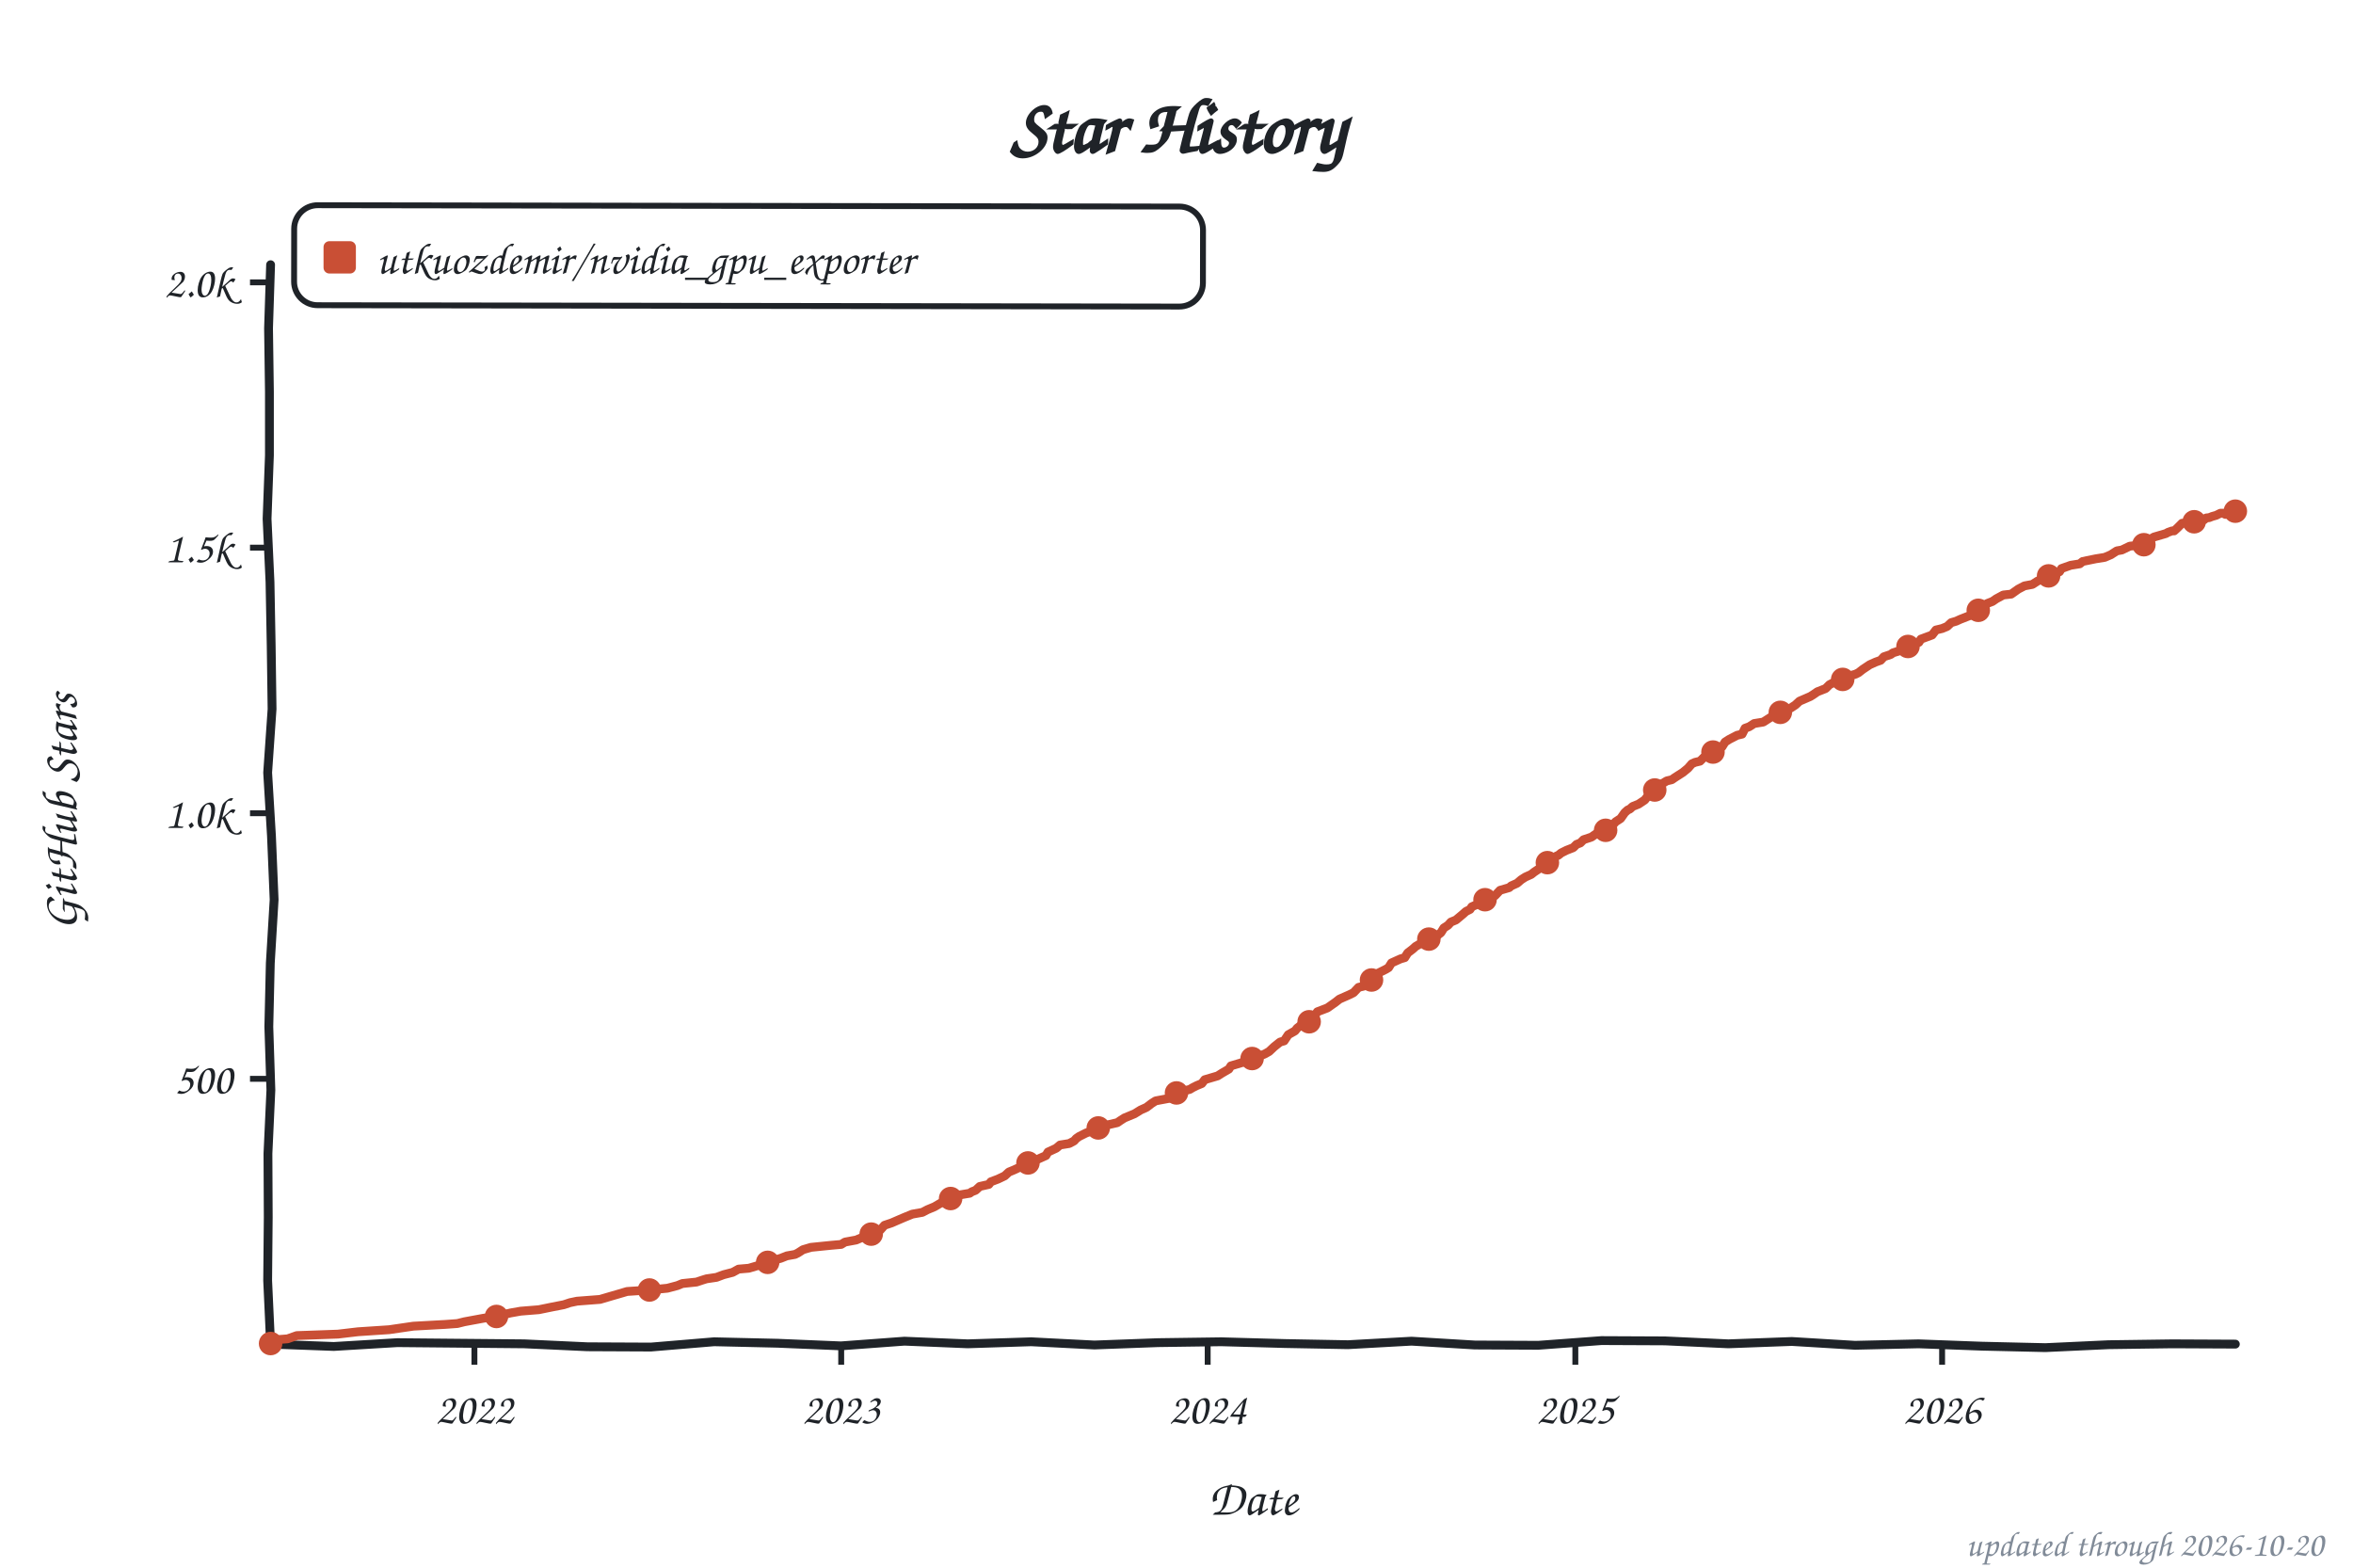
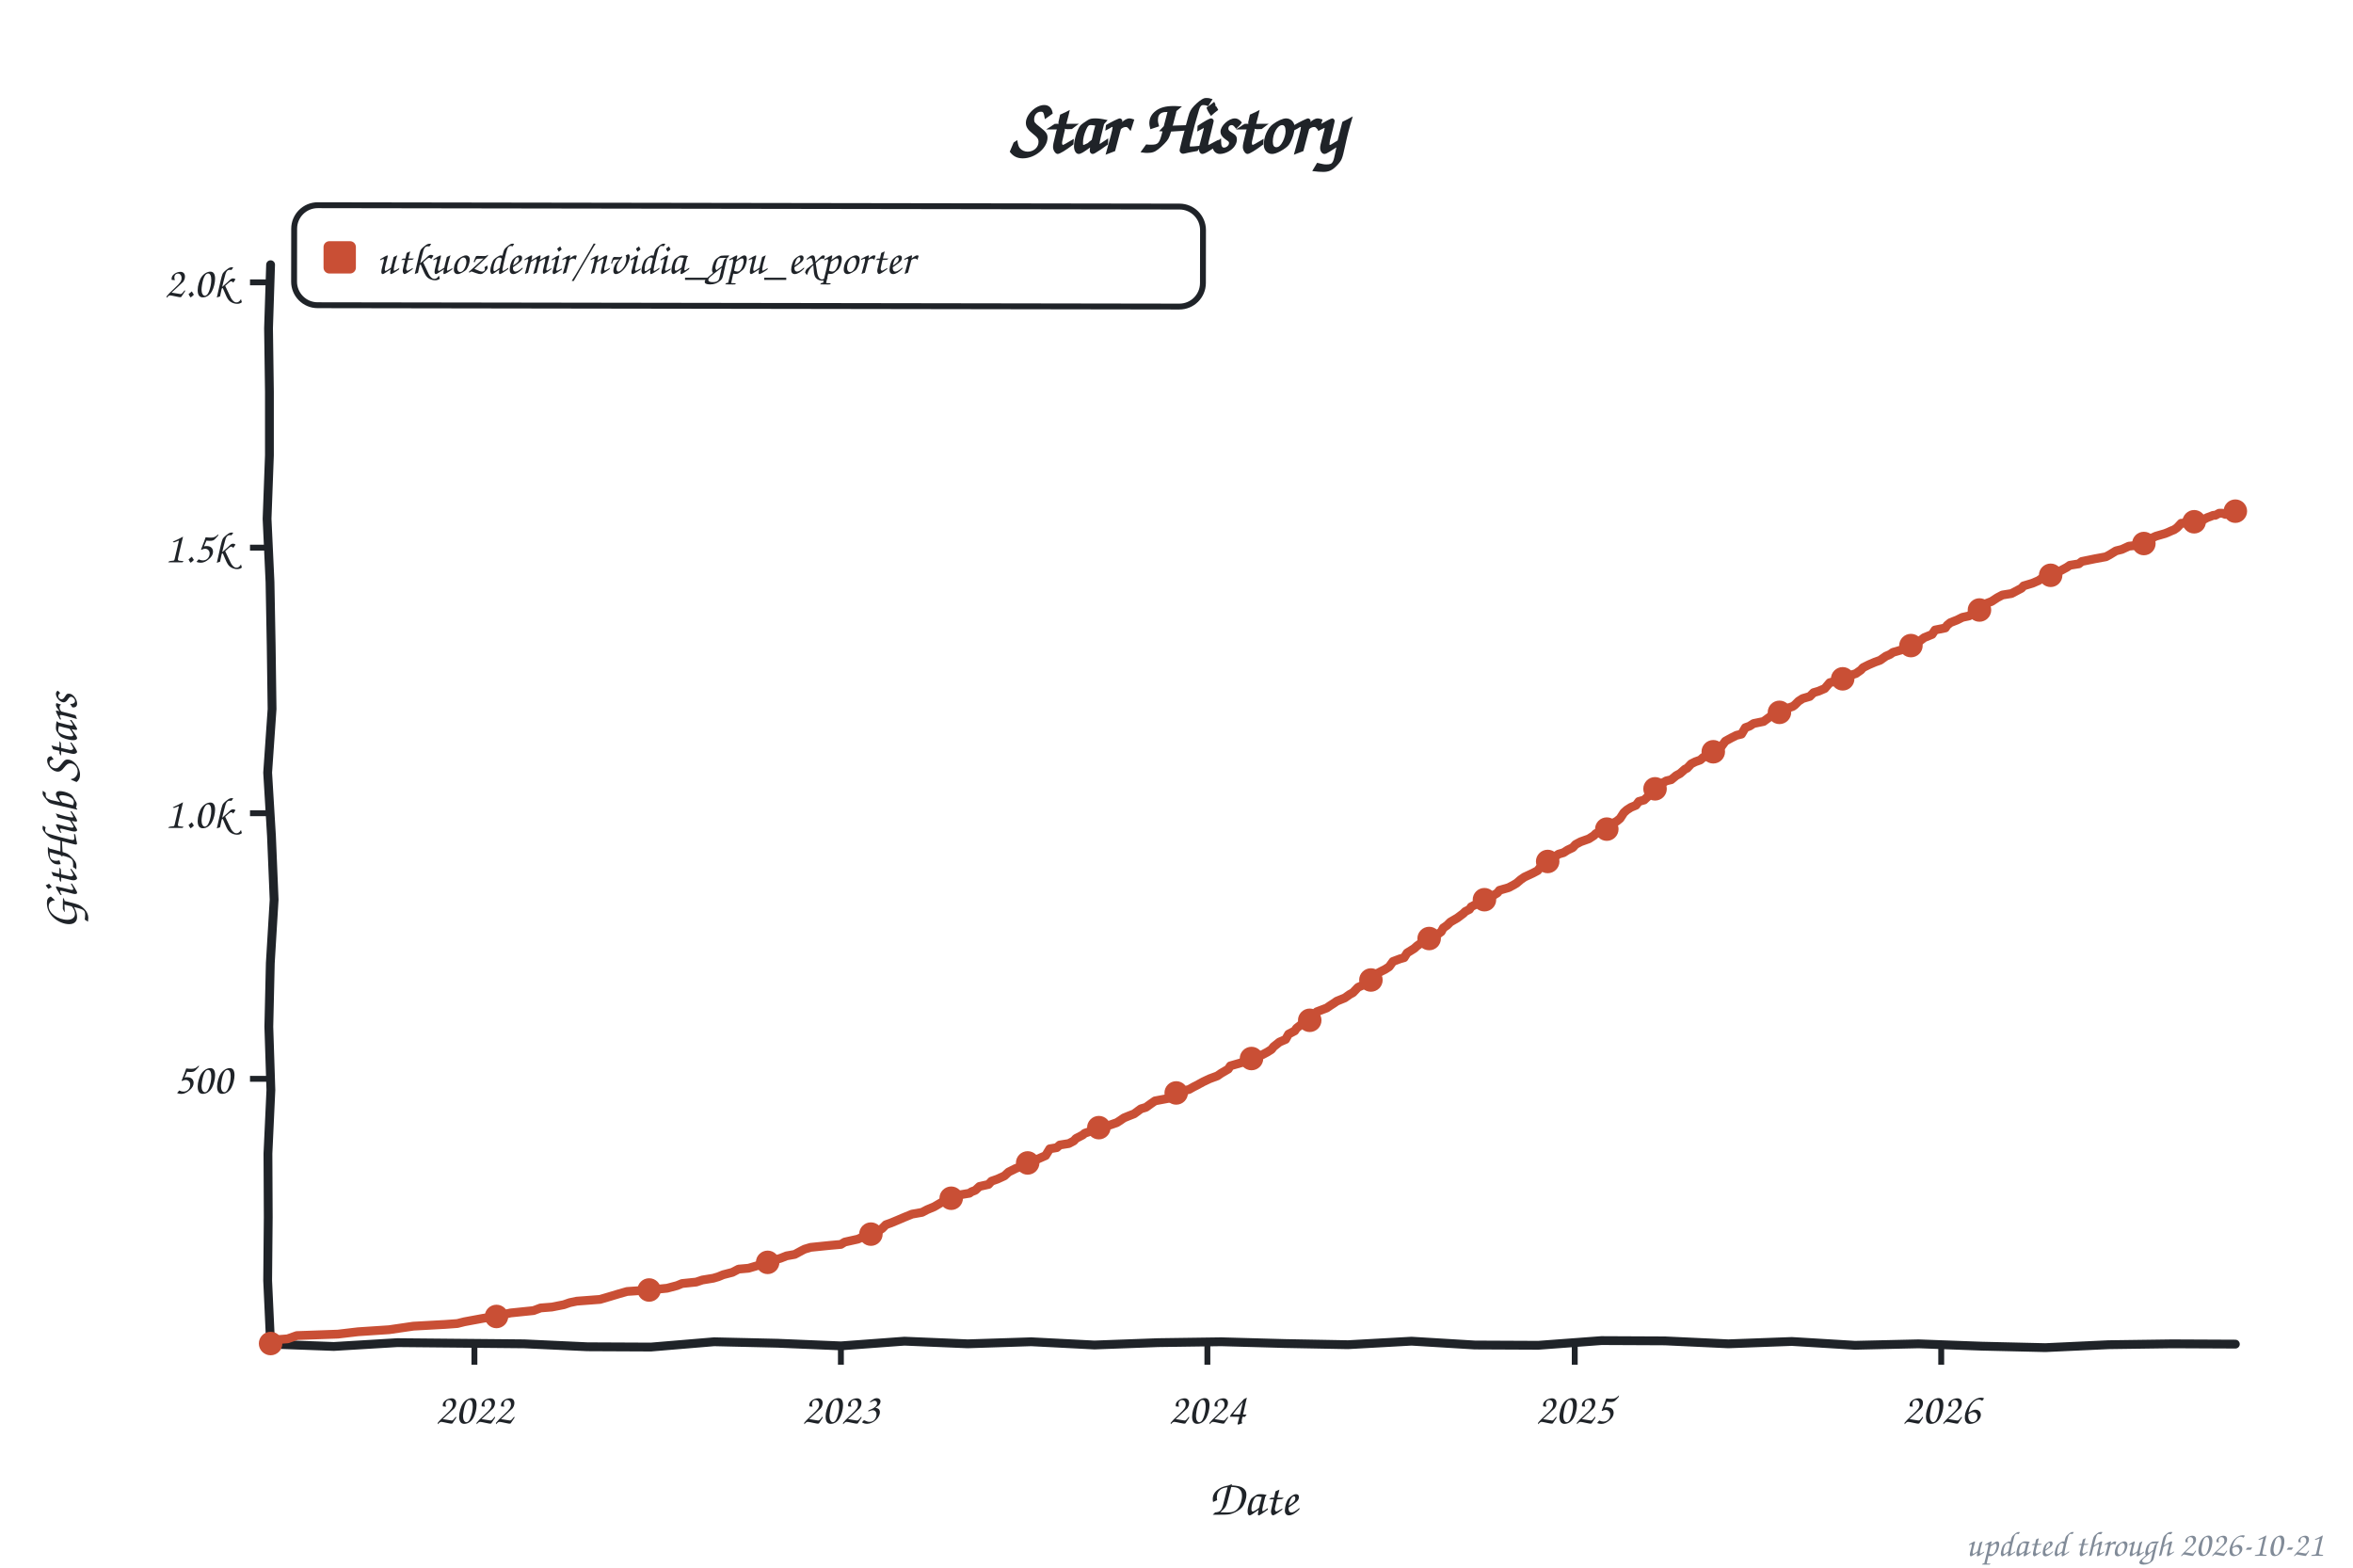
<svg xmlns="http://www.w3.org/2000/svg" width="800" height="533" viewBox="0 0 800 533" role="img" aria-label="Star history of utkuozdemir/nvidia_gpu_exporter">
  <style>text{font-family:"Comic Sans MS","Chalkboard SE","Comic Neue","Marker Felt",cursive}</style>
  <text x="400" y="52" font-size="26" font-weight="bold" text-anchor="middle" fill="#1f2328">Star History</text>
  <rect x="100" y="70" width="309" height="34" rx="8" fill="none" stroke="#1f2328" stroke-width="2" transform="rotate(0.09 254 87)" />
  <rect x="110" y="82" width="11" height="11" rx="2" fill="#c94f35" />
  <text x="128" y="93" font-size="15" fill="#1f2328" textLength="270" lengthAdjust="spacingAndGlyphs">utkuozdemir/nvidia_gpu_exporter</text>
  <line x1="85" y1="366.8" x2="92" y2="366.8" stroke="#1f2328" stroke-width="2" />
  <text x="79" y="371.8" font-size="15" text-anchor="end" fill="#1f2328">500</text>
  <line x1="85" y1="276.5" x2="92" y2="276.5" stroke="#1f2328" stroke-width="2" />
  <text x="79" y="281.5" font-size="15" text-anchor="end" fill="#1f2328">1.0k</text>
  <line x1="85" y1="186.2" x2="92" y2="186.2" stroke="#1f2328" stroke-width="2" />
  <text x="79" y="191.2" font-size="15" text-anchor="end" fill="#1f2328">1.5k</text>
  <line x1="85" y1="96.0" x2="92" y2="96.0" stroke="#1f2328" stroke-width="2" />
  <text x="79" y="101.0" font-size="15" text-anchor="end" fill="#1f2328">2.0k</text>
  <line x1="161.3" y1="457" x2="161.3" y2="464" stroke="#1f2328" stroke-width="2" />
  <text x="161.3" y="484" font-size="15" text-anchor="middle" fill="#1f2328">2022</text>
-   <line x1="286.0" y1="457" x2="286.0" y2="464" stroke="#1f2328" stroke-width="2" />
-   <text x="286.0" y="484" font-size="15" text-anchor="middle" fill="#1f2328">2023</text>
-   <line x1="410.6" y1="457" x2="410.6" y2="464" stroke="#1f2328" stroke-width="2" />
-   <text x="410.6" y="484" font-size="15" text-anchor="middle" fill="#1f2328">2024</text>
-   <line x1="535.6" y1="457" x2="535.6" y2="464" stroke="#1f2328" stroke-width="2" />
-   <text x="535.6" y="484" font-size="15" text-anchor="middle" fill="#1f2328">2025</text>
-   <line x1="660.3" y1="457" x2="660.3" y2="464" stroke="#1f2328" stroke-width="2" />
-   <text x="660.3" y="484" font-size="15" text-anchor="middle" fill="#1f2328">2026</text>
+   <line x1="285.9" y1="457" x2="285.9" y2="464" stroke="#1f2328" stroke-width="2" />
+   <text x="285.9" y="484" font-size="15" text-anchor="middle" fill="#1f2328">2023</text>
+   <line x1="410.5" y1="457" x2="410.5" y2="464" stroke="#1f2328" stroke-width="2" />
+   <text x="410.5" y="484" font-size="15" text-anchor="middle" fill="#1f2328">2024</text>
+   <line x1="535.4" y1="457" x2="535.4" y2="464" stroke="#1f2328" stroke-width="2" />
+   <text x="535.4" y="484" font-size="15" text-anchor="middle" fill="#1f2328">2025</text>
+   <line x1="660.0" y1="457" x2="660.0" y2="464" stroke="#1f2328" stroke-width="2" />
+   <text x="660.0" y="484" font-size="15" text-anchor="middle" fill="#1f2328">2026</text>
  <text x="426" y="515" font-size="17" text-anchor="middle" fill="#1f2328">Date</text>
  <text x="26" y="276" font-size="17" text-anchor="middle" fill="#1f2328" transform="rotate(-90 26 276)">GitHub Stars</text>
  <path d="M 92.0,90.0 L 91.3,111.6 L 91.6,133.2 L 91.6,154.8 L 90.8,176.4 L 91.8,197.9 L 92.2,219.5 L 92.5,241.1 L 91.0,262.7 L 92.3,284.3 L 93.2,305.9 L 91.9,327.5 L 91.4,349.1 L 92.1,370.6 L 91.1,392.2 L 91.2,413.8 L 91.0,435.4 L 92.0,457.0 L 113.5,457.8 L 135.1,456.5 L 156.6,456.7 L 178.2,456.9 L 199.7,457.9 L 221.3,458.0 L 242.8,456.2 L 264.4,456.7 L 285.9,457.6 L 307.5,456.0 L 329.0,456.9 L 350.6,456.2 L 372.1,457.3 L 393.7,456.5 L 415.2,456.2 L 436.8,456.8 L 458.3,457.2 L 479.9,456.0 L 501.4,457.3 L 523.0,457.4 L 544.5,455.8 L 566.1,455.9 L 587.6,456.9 L 609.2,456.1 L 630.7,457.4 L 652.3,456.9 L 673.8,457.7 L 695.4,458.2 L 716.9,457.2 L 738.5,456.9 L 760.0,457.0" fill="none" stroke="#1f2328" stroke-width="3" stroke-linecap="round" stroke-linejoin="round" />
-   <path d="M 92.0,456.8 L 92.7,455.6 L 97.8,455.2 L 100.9,454.1 L 114.9,453.6 L 121.7,452.8 L 132.3,452.1 L 137.1,451.4 L 140.5,450.9 L 151.4,450.3 L 155.5,450.0 L 157.9,449.4 L 164.4,448.2 L 168.8,447.6 L 172.3,446.7 L 173.6,446.4 L 177.0,445.8 L 183.2,445.3 L 187.6,444.4 L 191.7,443.6 L 193.8,442.9 L 196.2,442.4 L 204.0,441.8 L 207.4,440.8 L 210.5,439.9 L 213.2,439.1 L 220.8,438.6 L 226.9,438.0 L 230.3,437.1 L 232.0,436.4 L 236.8,435.9 L 238.9,435.2 L 240.2,434.8 L 243.6,434.3 L 246.0,433.4 L 249.1,432.6 L 251.1,431.5 L 254.6,431.2 L 259.7,429.7 L 261.4,429.0 L 265.5,427.8 L 267.5,427.0 L 270.3,426.5 L 271.3,426.0 L 273.0,424.9 L 275.7,424.1 L 282.6,423.4 L 286.0,423.1 L 287.3,422.3 L 291.1,421.6 L 293.2,420.7 L 294.9,420.0 L 297.9,419.1 L 299.3,418.2 L 300.7,416.6 L 303.1,415.8 L 305.4,414.8 L 307.5,413.9 L 310.2,412.8 L 313.6,412.2 L 315.3,411.3 L 317.7,410.3 L 319.4,409.3 L 321.2,408.3 L 323.2,407.5 L 324.9,406.5 L 329.7,405.7 L 330.4,405.2 L 331.7,404.7 L 333.1,403.4 L 336.2,402.7 L 336.9,401.8 L 339.3,400.9 L 341.6,399.8 L 343.0,398.5 L 344.7,397.8 L 347.5,396.5 L 349.5,395.4 L 351.6,394.7 L 355.6,392.9 L 356.3,391.7 L 359.1,390.4 L 360.4,389.3 L 363.5,388.8 L 365.2,387.9 L 365.9,387.1 L 366.9,386.4 L 369.3,385.2 L 371.0,384.6 L 371.7,384.1 L 374.1,383.2 L 375.1,382.8 L 379.9,381.7 L 380.9,381.0 L 382.3,380.1 L 384.0,379.4 L 385.7,378.7 L 387.8,377.4 L 389.8,376.5 L 391.5,375.2 L 392.9,374.3 L 397.7,373.4 L 399.4,372.5 L 400.4,371.4 L 404.5,370.4 L 405.5,369.8 L 406.9,369.1 L 408.6,368.4 L 409.6,367.1 L 414.0,365.8 L 415.4,364.9 L 417.8,363.5 L 418.5,362.4 L 422.2,361.3 L 422.9,361.0 L 425.0,360.1 L 427.0,359.3 L 429.4,358.6 L 430.1,358.3 L 431.5,357.5 L 433.2,355.9 L 435.2,354.3 L 436.6,353.9 L 438.0,351.8 L 440.3,350.5 L 441.0,349.6 L 442.4,348.5 L 443.8,348.2 L 445.1,347.4 L 446.8,345.6 L 447.9,344.0 L 451.3,342.7 L 452.3,342.0 L 453.0,341.5 L 454.0,340.8 L 455.4,339.7 L 458.8,338.2 L 460.2,337.5 L 461.9,335.7 L 463.6,335.3 L 464.6,333.7 L 466.3,333.2 L 468.3,331.0 L 469.7,330.3 L 471.1,329.6 L 472.1,329.0 L 473.1,327.4 L 476.2,326.0 L 477.6,325.6 L 478.6,324.0 L 480.3,322.7 L 481.3,321.8 L 483.7,320.4 L 485.4,319.5 L 486.4,318.9 L 488.5,318.2 L 489.9,317.1 L 490.9,315.5 L 492.3,314.6 L 493.3,313.5 L 495.0,312.8 L 497.4,310.8 L 498.4,309.9 L 499.8,309.2 L 500.4,308.3 L 502.2,307.5 L 504.9,305.9 L 506.6,305.2 L 508.3,304.5 L 510.0,302.7 L 513.1,301.8 L 513.8,301.2 L 515.8,300.3 L 517.2,299.1 L 518.6,298.2 L 520.6,297.3 L 521.6,296.5 L 523.7,295.1 L 524.7,294.7 L 526.4,292.9 L 527.8,292.4 L 529.1,291.1 L 529.8,290.8 L 530.8,290.0 L 532.6,289.1 L 534.9,288.2 L 536.0,287.1 L 537.3,286.6 L 538.4,285.5 L 541.1,284.6 L 542.8,283.4 L 545.2,282.6 L 546.6,281.9 L 547.9,281.0 L 549.3,279.4 L 551.0,278.3 L 552.4,276.3 L 553.4,275.4 L 554.1,275.1 L 555.1,274.2 L 557.1,273.4 L 559.2,272.0 L 560.2,270.7 L 561.6,269.6 L 562.3,269.1 L 564.0,267.1 L 566.7,265.5 L 568.4,265.1 L 569.4,264.4 L 570.8,263.5 L 572.2,262.6 L 573.9,261.2 L 575.2,259.7 L 576.3,259.2 L 578.0,258.8 L 579.3,257.5 L 581.0,257.0 L 582.4,255.7 L 583.4,255.2 L 585.5,253.9 L 586.5,252.3 L 587.9,251.4 L 590.6,250.0 L 592.3,249.6 L 593.3,247.6 L 594.7,247.1 L 596.4,246.0 L 599.5,245.5 L 602.6,243.5 L 604.3,242.6 L 605.3,242.2 L 607.0,241.5 L 608.7,240.8 L 610.4,239.7 L 611.8,238.4 L 612.5,238.1 L 615.5,236.8 L 616.6,236.1 L 617.9,235.2 L 620.7,234.1 L 622.0,232.8 L 624.1,231.7 L 626.1,231.2 L 627.8,230.5 L 628.5,229.9 L 630.9,229.2 L 631.9,228.7 L 633.3,227.6 L 635.7,226.0 L 637.7,225.1 L 639.4,224.5 L 640.5,223.3 L 642.9,222.5 L 643.5,222.0 L 647.6,220.7 L 648.7,219.8 L 650.7,218.9 L 652.4,218.4 L 653.1,217.3 L 656.9,215.9 L 658.2,214.2 L 660.3,213.7 L 662.0,213.0 L 663.4,211.7 L 665.1,211.2 L 666.4,210.6 L 669.2,209.5 L 670.5,209.0 L 672.6,207.5 L 673.9,207.0 L 675.6,205.2 L 677.4,204.5 L 678.7,203.6 L 681.1,202.3 L 683.8,202.0 L 686.2,200.3 L 688.3,199.2 L 691.0,198.7 L 692.7,197.6 L 693.7,197.1 L 695.5,196.4 L 697.5,195.6 L 700.2,194.4 L 700.9,193.3 L 704.0,192.2 L 707.1,191.7 L 708.1,190.9 L 712.5,190.0 L 715.6,189.5 L 717.7,188.6 L 719.7,187.3 L 721.4,187.0 L 724.1,185.7 L 728.9,185.2 L 729.9,184.3 L 731.3,183.2 L 732.3,182.6 L 736.4,181.4 L 737.1,181.0 L 738.5,180.5 L 739.2,180.5 L 740.2,179.6 L 741.9,177.9 L 742.6,177.9 L 743.9,177.2 L 744.6,177.2 L 745.7,177.6 L 746.7,177.2 L 748.0,177.0 L 749.4,176.7 L 750.1,176.1 L 751.1,176.0 L 752.1,175.6 L 753.5,175.2 L 754.9,174.5 L 755.9,174.5 L 756.6,174.9 L 758.0,174.2 L 758.6,174.0 L 760.0,173.8" fill="none" stroke="#c94f35" stroke-width="3" stroke-linecap="round" stroke-linejoin="round" />
+   <path d="M 92.0,456.8 L 92.7,455.6 L 97.8,455.2 L 100.9,454.1 L 114.9,453.6 L 121.7,452.8 L 132.3,452.1 L 137.1,451.4 L 140.5,450.9 L 151.4,450.3 L 155.5,450.0 L 157.9,449.4 L 164.4,448.2 L 168.8,447.6 L 172.2,446.7 L 173.6,446.4 L 181.4,445.6 L 183.8,444.7 L 187.6,444.4 L 191.7,443.6 L 193.7,442.9 L 196.1,442.4 L 204.0,441.8 L 207.4,440.8 L 210.4,439.9 L 213.2,439.1 L 220.7,438.6 L 226.8,438.0 L 230.2,437.1 L 231.9,436.4 L 236.7,435.9 L 238.8,435.2 L 242.5,434.6 L 244.2,434.1 L 245.9,433.4 L 249.0,432.6 L 251.1,431.5 L 254.5,431.2 L 259.6,429.7 L 261.3,429.0 L 265.4,427.8 L 267.4,427.0 L 270.2,426.5 L 272.6,425.2 L 273.6,424.7 L 275.6,424.1 L 282.5,423.4 L 285.9,423.1 L 287.2,422.3 L 291.7,421.3 L 293.0,420.7 L 294.8,420.0 L 297.8,419.1 L 299.9,417.7 L 301.2,416.4 L 302.9,415.8 L 305.3,414.8 L 307.4,413.9 L 310.1,412.8 L 313.5,412.2 L 315.2,411.3 L 317.6,410.3 L 319.3,409.3 L 321.0,408.3 L 323.1,407.5 L 324.8,406.5 L 329.6,405.7 L 330.3,405.2 L 331.6,404.7 L 333.0,403.4 L 336.1,402.7 L 337.1,401.6 L 339.1,400.9 L 341.5,399.8 L 342.9,398.5 L 345.3,397.3 L 347.3,396.5 L 349.4,395.4 L 351.4,394.7 L 355.5,392.9 L 356.9,390.6 L 359.3,390.2 L 360.3,389.3 L 363.4,388.8 L 365.1,387.9 L 365.8,387.1 L 368.1,385.9 L 368.8,385.3 L 370.9,384.6 L 371.6,384.1 L 373.9,383.2 L 377.4,382.5 L 379.7,381.7 L 380.8,381.0 L 382.1,380.1 L 383.8,379.4 L 385.6,378.7 L 387.9,377.0 L 389.6,376.5 L 391.4,375.2 L 392.7,374.3 L 397.5,373.4 L 399.5,371.8 L 400.9,371.3 L 404.3,370.4 L 405.7,369.6 L 406.7,369.1 L 409.1,367.8 L 411.2,366.8 L 413.9,365.8 L 415.2,364.9 L 417.6,363.5 L 418.3,362.4 L 422.1,361.3 L 424.1,360.6 L 424.8,360.1 L 426.9,359.3 L 429.2,358.6 L 430.9,357.7 L 432.3,356.8 L 433.0,355.9 L 435.0,354.3 L 437.1,353.4 L 438.1,351.6 L 440.2,350.5 L 440.8,349.6 L 442.2,348.5 L 443.6,348.2 L 444.9,347.4 L 446.7,345.6 L 447.7,344.0 L 451.1,342.7 L 452.1,342.0 L 453.5,341.1 L 454.5,340.4 L 457.2,339.3 L 458.9,338.1 L 460.0,337.5 L 461.7,335.7 L 463.7,334.8 L 465.1,333.5 L 466.4,332.6 L 468.2,331.0 L 469.5,330.3 L 470.9,329.6 L 472.3,328.7 L 473.6,326.9 L 476.0,326.0 L 477.4,325.6 L 478.4,324.0 L 480.8,322.5 L 481.8,321.6 L 483.5,320.4 L 485.2,319.5 L 486.2,318.9 L 488.6,317.8 L 490.0,316.8 L 490.7,315.5 L 492.0,314.6 L 493.1,313.5 L 495.5,312.1 L 497.5,310.6 L 498.2,309.9 L 499.6,309.2 L 500.2,308.3 L 503.7,306.5 L 505.7,305.7 L 507.1,304.8 L 509.1,303.6 L 509.8,302.7 L 512.9,301.8 L 514.6,300.9 L 515.6,300.3 L 517.0,299.1 L 518.3,298.2 L 521.1,296.9 L 522.8,296.0 L 523.5,295.1 L 525.2,294.0 L 526.2,292.9 L 527.5,292.4 L 528.9,291.1 L 529.9,290.4 L 531.6,289.9 L 533.0,289.0 L 534.7,288.2 L 535.7,287.1 L 537.4,286.2 L 540.2,285.2 L 541.9,284.1 L 542.6,283.4 L 545.0,282.6 L 546.7,281.6 L 548.4,279.9 L 549.7,279.2 L 550.8,278.3 L 552.1,276.3 L 553.1,275.4 L 554.5,274.5 L 556.2,273.8 L 557.2,272.5 L 559.0,272.0 L 560.7,270.4 L 561.7,269.3 L 562.7,268.2 L 563.7,267.1 L 566.5,265.5 L 568.2,265.1 L 569.9,263.7 L 571.2,263.0 L 572.9,261.5 L 573.6,261.2 L 575.0,259.7 L 576.4,259.0 L 578.1,258.4 L 579.1,257.5 L 580.8,257.0 L 582.2,255.7 L 583.2,255.2 L 585.2,253.9 L 586.6,252.0 L 588.6,250.9 L 590.4,250.0 L 592.1,249.6 L 593.4,247.4 L 594.8,246.9 L 596.2,246.0 L 599.6,245.3 L 602.6,243.1 L 604.7,242.4 L 605.7,241.7 L 607.4,240.9 L 609.5,240.2 L 610.2,239.7 L 611.5,238.4 L 612.9,237.5 L 615.3,236.8 L 616.6,235.5 L 618.3,235.0 L 620.4,234.1 L 622.1,232.1 L 623.8,231.7 L 625.9,231.2 L 627.6,230.5 L 628.2,229.9 L 631.0,229.0 L 632.7,227.8 L 633.4,227.0 L 635.4,226.0 L 637.5,225.1 L 639.2,224.5 L 641.2,223.1 L 642.6,222.5 L 643.6,221.8 L 647.4,220.7 L 648.4,219.8 L 650.4,218.9 L 652.1,218.4 L 654.2,216.8 L 656.9,215.7 L 657.9,214.2 L 661.4,213.5 L 662.0,212.6 L 663.1,211.7 L 665.4,210.8 L 667.2,209.9 L 669.5,209.4 L 671.6,207.7 L 673.0,207.4 L 674.3,205.9 L 675.3,205.2 L 677.1,204.5 L 679.1,203.2 L 680.8,202.3 L 683.9,201.8 L 687.3,200.0 L 688.0,199.2 L 691.0,198.3 L 693.1,197.4 L 693.8,196.9 L 695.5,196.2 L 697.5,195.5 L 699.9,194.4 L 702.7,192.9 L 703.7,192.2 L 706.8,191.7 L 707.8,190.9 L 712.2,190.0 L 716.0,189.3 L 717.3,188.6 L 719.4,187.3 L 721.4,186.8 L 723.8,185.7 L 728.6,185.2 L 729.6,184.3 L 731.0,183.2 L 733.0,182.3 L 736.1,181.4 L 737.1,181.0 L 738.2,180.5 L 739.2,180.1 L 740.2,179.4 L 741.6,177.9 L 742.3,177.9 L 743.6,177.2 L 745.0,177.2 L 745.7,177.4 L 747.0,176.9 L 747.7,177.0 L 749.1,176.7 L 750.4,176.0 L 751.5,175.6 L 752.5,175.2 L 753.2,175.2 L 754.5,174.5 L 755.6,174.5 L 756.6,174.9 L 757.6,174.2 L 759.3,174.0 L 760.0,173.8" fill="none" stroke="#c94f35" stroke-width="3" stroke-linecap="round" stroke-linejoin="round" />
  <circle cx="92.0" cy="456.8" r="4" fill="#c94f35" />
  <circle cx="168.8" cy="447.6" r="4" fill="#c94f35" />
-   <circle cx="220.8" cy="438.6" r="4" fill="#c94f35" />
+   <circle cx="220.7" cy="438.6" r="4" fill="#c94f35" />
  <circle cx="261.0" cy="429.2" r="4" fill="#c94f35" />
-   <circle cx="296.2" cy="419.6" r="4" fill="#c94f35" />
-   <circle cx="323.2" cy="407.5" r="4" fill="#c94f35" />
-   <circle cx="349.5" cy="395.4" r="4" fill="#c94f35" />
-   <circle cx="373.4" cy="383.5" r="4" fill="#c94f35" />
-   <circle cx="400.0" cy="371.6" r="4" fill="#c94f35" />
-   <circle cx="425.7" cy="359.9" r="4" fill="#c94f35" />
-   <circle cx="445.1" cy="347.4" r="4" fill="#c94f35" />
-   <circle cx="466.3" cy="333.2" r="4" fill="#c94f35" />
-   <circle cx="485.8" cy="319.3" r="4" fill="#c94f35" />
-   <circle cx="504.9" cy="305.9" r="4" fill="#c94f35" />
-   <circle cx="526.1" cy="293.3" r="4" fill="#c94f35" />
-   <circle cx="545.9" cy="282.3" r="4" fill="#c94f35" />
-   <circle cx="562.6" cy="268.6" r="4" fill="#c94f35" />
-   <circle cx="582.4" cy="255.7" r="4" fill="#c94f35" />
-   <circle cx="605.3" cy="242.2" r="4" fill="#c94f35" />
-   <circle cx="626.5" cy="231.0" r="4" fill="#c94f35" />
-   <circle cx="648.7" cy="219.8" r="4" fill="#c94f35" />
-   <circle cx="672.6" cy="207.5" r="4" fill="#c94f35" />
-   <circle cx="696.5" cy="195.8" r="4" fill="#c94f35" />
-   <circle cx="728.9" cy="185.2" r="4" fill="#c94f35" />
+   <circle cx="296.1" cy="419.6" r="4" fill="#c94f35" />
+   <circle cx="323.4" cy="407.4" r="4" fill="#c94f35" />
+   <circle cx="349.4" cy="395.4" r="4" fill="#c94f35" />
+   <circle cx="373.6" cy="383.4" r="4" fill="#c94f35" />
+   <circle cx="399.9" cy="371.6" r="4" fill="#c94f35" />
+   <circle cx="425.5" cy="359.9" r="4" fill="#c94f35" />
+   <circle cx="445.3" cy="346.9" r="4" fill="#c94f35" />
+   <circle cx="466.1" cy="333.2" r="4" fill="#c94f35" />
+   <circle cx="485.9" cy="319.1" r="4" fill="#c94f35" />
+   <circle cx="504.7" cy="305.9" r="4" fill="#c94f35" />
+   <circle cx="526.2" cy="292.9" r="4" fill="#c94f35" />
+   <circle cx="546.3" cy="281.9" r="4" fill="#c94f35" />
+   <circle cx="562.7" cy="268.2" r="4" fill="#c94f35" />
+   <circle cx="582.5" cy="255.6" r="4" fill="#c94f35" />
+   <circle cx="605.0" cy="242.2" r="4" fill="#c94f35" />
+   <circle cx="626.5" cy="230.8" r="4" fill="#c94f35" />
+   <circle cx="649.7" cy="219.5" r="4" fill="#c94f35" />
+   <circle cx="673.0" cy="207.4" r="4" fill="#c94f35" />
+   <circle cx="697.2" cy="195.6" r="4" fill="#c94f35" />
+   <circle cx="728.9" cy="184.8" r="4" fill="#c94f35" />
  <circle cx="746.0" cy="177.4" r="4" fill="#c94f35" />
  <circle cx="760.0" cy="173.8" r="4" fill="#c94f35" />
-   <text x="790" y="529" font-size="12" text-anchor="end" fill="#818b98">updated through 2026-10-20</text>
+   <text x="790" y="529" font-size="12" text-anchor="end" fill="#818b98">updated through 2026-10-21</text>
</svg>
